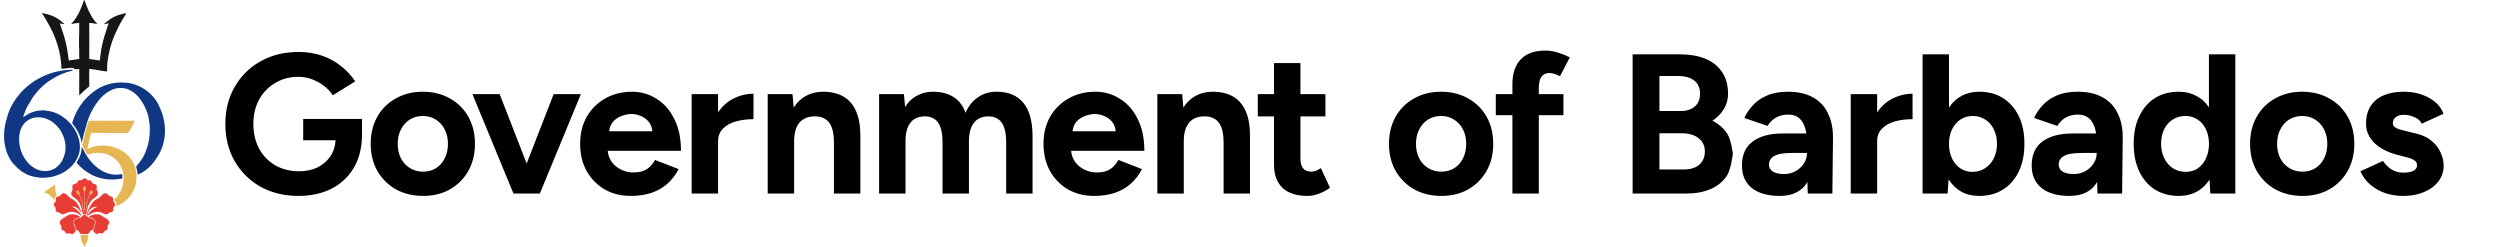
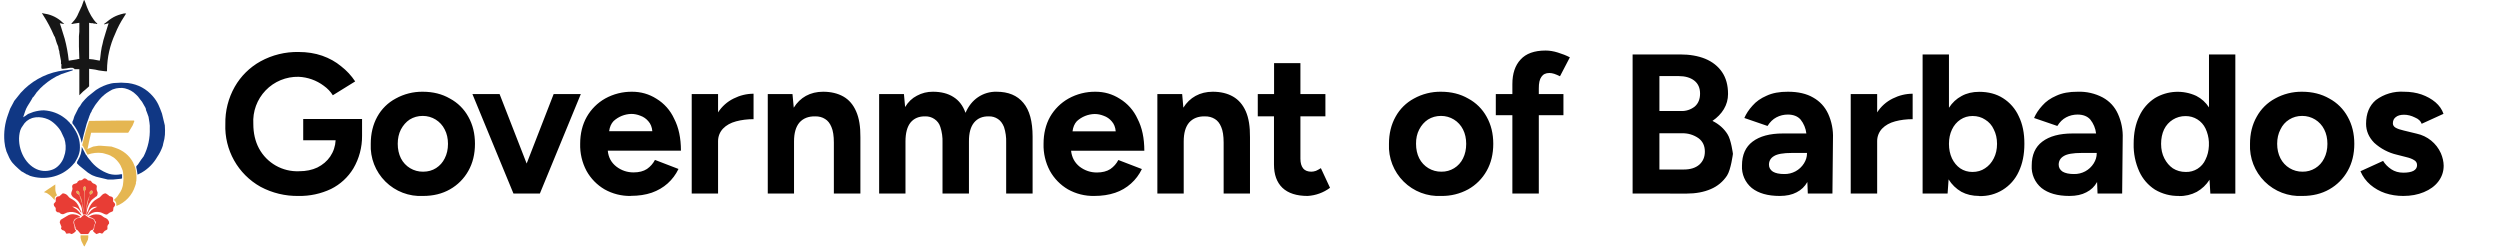
- <svg xmlns="http://www.w3.org/2000/svg" role="img" fill="currentColor" aria-label="Government of Barbados" viewBox="0 0 355 35">
-   <path fill="#e5b651" d="M11.82 26.62c.263-.411.52.156.265.436l-.053.054q-.003.19-.01.382c-.019-.113-.003-.237-.027-.369-.024.042-.023.099-.028.149-.011-.302-.193-.186-.147-.652m.904 1.032v-.017c.001-.081-.019-.17-.015-.257.01-.31.444-.484.445-.093 0 .177-.222.305-.377.372.012-.052.019-.035.002-.07zm-1.468.067c-.096-.132-.244-.129-.313-.235-.258-.397.107-.624.343-.157.01.128-.027.206.002.324z" />
-   <path fill="#e5b651" d="M11.967 27.272c.005-.05.004-.107.028-.149.024.132.008.256.028.369.016.457.014.933.01 1.392-.004.287.019.885-.04 1.149-.042-.096-.028-2.495-.026-2.761m.49 1.174c-.06.266-.115.48-.161.752s-.082.65-.152.905c.028-.462.11-1.275.267-1.709zm-1.169-.796c.147.3.38.875.407 1.201l-.03.015-.017.065a4.8 4.8 0 0 0-.392-1.212z" />
-   <path fill="#e5b651" d="m12.724 27.652.055-.064c.017.034.01.017-.002.069-.162.3-.21.47-.32.79l-.046-.053c.067-.23.177-.538.313-.742m-.944 1.645c.016.135.108.833.064.935-.038-.14-.087-.63-.107-.802.033-.037.034-.082.043-.133" />
-   <path fill="#e5b651" d="m11.648 28.93.017-.064.03-.015c.043.136.063.303.085.446-.009.051-.01.096-.043.133a17 17 0 0 0-.09-.5m-.22 4.618c.001-.044.004-.083.008-.126.107-.092.947-.04 1.122-.028a2 2 0 0 0-.027.303c-.018.094-.047.256-.075.34-.044.14-.372.915-.464.963l-.038-.014-.044-.095c-.123-.197-.24-.478-.332-.691a5 5 0 0 1-.118-.438z" />
-   <path fill="#e83d35" d="M9.034 27.435c.633.144.605.527.986.706.521.28.776.447 1.08.98.176.313.268.571.42.86l.027.064-.01.123h-.025l-.046-.051c-.282-.463-.713-.875-1.304-.763l.008.019.09.016.144.05c.04.04.38.234.467.301.298.232.449.48.663.772.02.054.04.099.043.155-.07-.024-.367-.253-.472-.317-.463-.282-1.036-.357-1.545-.155-.18.071-.36.184-.547.227-.28.063-.362-.093-.571-.224l-.017-.01c-.114-.047-.2-.054-.323-.07-.118-.067-.132-.093-.201-.205-.01-.398.085-.363-.23-.686a.6.6 0 0 1-.025-.268c.07-.132.147-.22.24-.335.093-.142.06-.32.05-.491.147-.25.233-.208.504-.29.139-.03.235-.26.435-.375.062-.008.098-.018.16-.033" />
-   <path fill="#e83d35" d="M8.498 31.482c.042-.052.065-.18.126-.239.243-.232.603-.367.872-.574.314-.243.788-.29 1.163-.21.154.032.647.206.737.343-.032.022-.06.04-.093.06-.103.021-.255.05-.35.083-.335.15-.583.394-.506.796.019.1.1.251.147.348l.004.021c.033.191 0 .378.119.526l.108.104-.02.016c-.216.182-.322.506-.611.497-.428-.21-.323-.134-.72-.068-.054-.027-.086-.049-.135-.082l-.005-.014c-.154-.283-.177-.311-.478-.407a.37.37 0 0 1-.165-.186c.005-.05.031-.28.026-.31-.042-.268-.175-.253-.243-.559.01-.038.018-.104.024-.145" />
-   <path fill="#e83d35" d="M11.42 30.9c.273-.11.24-.354.643-.392.21.079.24.16.397.317.335.207.587.082.905.412l.067.103a.7.7 0 0 1 .076.35c-.047.186-.127.24-.175.396-.055.177.04.351-.124.522-.25.055-.367.13-.477.358a.65.65 0 0 1-.259.283c-.154-.007-.32-.03-.473-.025-.166.004-.31.016-.479.015-.045-.032-.096-.064-.142-.095-.11-.124-.193-.311-.258-.371-.095-.089-.222-.086-.378-.215l-.018-.015c-.056-.231.013-.322-.08-.53-.117-.192-.144-.265-.153-.486l.027-.083c.092-.241.246-.34.466-.437.144-.03.297-.055.435-.106" />
-   <path fill="#e83d35" d="M12.584 30.826c.013-.047.004-.041.053-.075.391-.274.878-.36 1.338-.303.272.049.45.161.672.32.045.03.119.08.164.105.366.196.529.228.691.619v.008a.5.5 0 0 1-.032.277l-.038.046c-.043.096-.128.175-.156.265-.031.103.059.377-.02.458-.235.237-.356.141-.555.46-.058.078-.083.113-.176.15-.13-.008-.284-.065-.392-.06-.139.005-.249.117-.418.143-.098-.026-.158-.08-.232-.143-.101-.125-.188-.235-.306-.346.052-.048.133-.11.15-.17.075-.19.034-.334.09-.524.02-.067.09-.19.126-.257.073-.19.035-.322-.052-.493-.02-.041-.067-.102-.095-.142-.23-.228-.508-.272-.812-.338" />
-   <path fill="#e83d35" d="M15.015 27.432c.204.064.205.086.351.231.034.057.034.057.081.103.178.189.586.056.606.444.006.108-.02.3.031.388.294.32.37.445.076.81l-.012.01c-.086.145-.07.286-.066.456-.03.086-.073.176-.163.215-.102.046-.237.04-.34.091-.175.09-.21.21-.408.271l-.01-.002c-.386-.011-.624-.26-1.042-.344a1.73 1.73 0 0 0-1.249.263c-.112.075-.374.28-.481.318-.003-.053.003-.058.02-.107l.048-.065c.337-.544.682-.834 1.243-1.11l.03-.01a.7.7 0 0 0 .207-.051c-.646-.032-1.028.146-1.36.72-.047.098-.12.24-.153.338l-.023.066c-.054.056-.048.07-.108.08l-.033-.024c.006-.05.048-.162.066-.214.033-.091.066-.181.091-.275l.04-.005a3 3 0 0 1 .165-.385c.213-.444.448-.895.846-1.202.121-.094.326-.187.466-.273.43-.211.437-.581.987-.725.037-.003.058-.003.094-.012" />
-   <path fill="#e93d35" d="M12.03 25.306c.241.08.266.127.447.305.173 0 .259-.004.43.032.06.068.152.25.19.339.173.175.332.026.61.337l.05.142c-.064.433-.065.459.134.868.005.23-.002.324-.15.514l-.019.018c-.107.108-.391.301-.533.404-.346.25-.762 1.023-.799 1.433-.08.269-.088.53-.163.771-.19-.062-.246-.068-.443-.008a4 4 0 0 1-.106-.415l-.018-.115a4 4 0 0 0-.327-1.012c-.164-.313-.464-.71-.801-.846-.23-.169-.292-.235-.424-.487-.02-.349.14-.396.199-.696.032-.164-.11-.38.002-.576.195-.337.61-.098.742-.544.028-.1.137-.15.232-.181l.007-.002c.036.005.192.027.215.02.262-.082.217-.222.525-.3m-.293 4.124c.02.173.069.662.107.802.044-.102-.048-.8-.064-.935-.022-.143-.043-.31-.085-.446-.026-.326-.26-.901-.407-1.2-.029-.118.008-.195-.002-.323-.236-.467-.601-.241-.343.156.069.106.217.104.313.235.197.405.303.77.392 1.212q.048.248.09.5m.295-2.32q.028-.026.053-.054c.255-.28-.002-.847-.265-.436-.046.466.136.35.147.652-.002.266-.016 2.665.025 2.76.06-.263.037-.86.04-1.148a31 31 0 0 0-.01-1.392q.007-.192.01-.382m.745.547c.155-.066.378-.195.377-.372 0-.39-.434-.217-.445.093-.004.086.016.176.015.257v.017c-.136.204-.246.511-.313.742-.157.433-.239 1.247-.267 1.71.07-.255.106-.635.152-.906.046-.272.101-.486.161-.752.11-.32.158-.488.32-.79" />
-   <path fill="#e5b651" d="M12.625 17.146q2.273.007 4.546-.01c.562-.004 1.289.025 1.83 0l.075.03c.01.03.013.028.01.055-.062.18-.182.394-.267.57-.168.295-.304.59-.483.886-.051.07-.089.127-.151.188-1.106.04-2.39.006-3.514.004l-.822-.004c-.09 0-.385-.006-.465.005l-.46-.014a68 68 0 0 1-.265 1.182c-.029.126-.114.466-.122.572-.06.191-.083.368-.127.562.264-.116.578-.231.822-.34q.364-.081.735-.135c.13-.02.246-.022.376-.027l.534.003c.342.032.596.073.933.143.195.05.376.104.569.163 1.119.427 1.973 1.022 2.537 2.116.085.186.227.477.273.669.057.158.09.291.132.453.066.498.092.97.031 1.47-.008.064-.021.153-.023.216-.012.054-.034.142-.039.194l-.077.296c-.336 1.136-1.077 2.018-2.106 2.62-.109.064-.449.252-.562.248.006-.488-.03-.534-.38-.86.317-.313.456-.42.716-.814.071-.105.143-.235.208-.346.068-.135.116-.236.172-.376l.068-.184.047-.158a1 1 0 0 0 .055-.218c.052-.184.072-.362.091-.55.057-.332.013-1.31-.138-1.624l-.029-.075-.022-.065c-.062-.164-.132-.354-.234-.495-.148-.354-.537-.74-.828-.993l-.223-.166-.11-.072c-.089-.057-.186-.11-.278-.161-.104-.054-.205-.098-.312-.145a3.3 3.3 0 0 0-.568-.174c-.097-.029-.126-.03-.224-.037-.316-.083-1.24-.057-1.56.048a2 2 0 0 0-.566.182c-.251-.392-.453-.784-.668-1.196-.014-.04-.058-.124-.078-.165.088-.309.141-.633.217-.944.21-.851.378-1.719.724-2.527M6.258 27.313c.013-.066.467-.352.556-.413l1.049-.718a3.3 3.3 0 0 0-.02.647c.016.327.063.57.24.852-.013.127-.262.184-.285.35-.016.111-.009.235-.039.342-.03.015-.013.013-.048.007l-.011-.02-.056-.064c-.264-.296-.837-.908-1.245-.931z" />
-   <g fill="#103784">
-     <path d="M10.161 9.889c.07-.002.122-.014.176.024l.008.034c-.072.092-.133.1-.242.132-.534.112-.883.276-1.379.456-.247.11-.513.226-.75.356-.845.47-1.588.966-2.263 1.667-.177.184-.332.332-.488.54-.06.054-.116.133-.166.199-.095.122-.206.26-.29.387q-.067.091-.13.184l-.132.21-.178.296c-.239.362-.616 1.004-.745 1.42l-.057.143c-.036.08-.107.26-.126.344-.047.128-.076.24-.111.372.08-.053.187-.118.261-.176.117-.064.324-.205.456-.283.166-.118.547-.25.746-.317.493-.175.995-.21 1.513-.21 1.13.116 2.017.401 2.914 1.117.088.07.204.152.297.223.131.1.342.377.459.447l.085.098.07.096c.142.195.354.452.476.654.557.92.903 2.023.746 3.104-.068.461-.239.86-.448 1.265-.083.127-.174.258-.253.387-.091.12-.315.367-.378.476-.553.542-1.094.942-1.817 1.242a4 4 0 0 1-.379.14c-.239.087-.53.18-.782.215-.35.104-1.53.15-1.853.063a3 3 0 0 1-.384-.05 7 7 0 0 1-.721-.189l-.374-.145a1.3 1.3 0 0 0-.196-.09q-.27-.144-.532-.303l-.157-.107a5 5 0 0 1-.382-.3c-.736-.7-1.09-1.02-1.533-1.986a26 26 0 0 1-.213-.547c-.17-.55-.205-.802-.3-1.356a9 9 0 0 1 0-1.628c.015-.066.027-.158.035-.227.083-.705.284-1.368.49-2.046.08-.259.188-.51.292-.76.146-.296.293-.616.47-.89a2 2 0 0 0 .138-.206c.267-.436.58-.81.905-1.204 1.165-1.25 2.362-2.05 3.953-2.646.432-.17.971-.304 1.421-.406h.016c.172-.018.499-.087.68-.123.373-.014.717-.089 1.152-.096M7.375 24.116c.761-.26 1.438-1.066 1.676-1.82.065-.15.14-.393.17-.554.097-.332.11-.932.057-1.266-.017-.274-.103-.58-.181-.843l-.019-.077a4.6 4.6 0 0 0-.393-.862c-.355-.665-1.171-1.455-1.874-1.727-.443-.25-1.146-.355-1.653-.294-.15.01-.226.037-.36.054-.084.013-.16.037-.241.061-.606.22-.998.516-1.35 1.052-.119.21-.246.447-.315.677-.575 1.913.275 4.348 2.022 5.365a2.94 2.94 0 0 0 2.225.316c.043-.011.199-.062.236-.082" />
-     <path d="M17.2 11.712c.367.024.612.001.994.057a5.9 5.9 0 0 1 3.545 1.96c.693.784.915 1.448 1.287 2.373.096.312.212.715.272 1.04q.053.345.101.691c.063 1.013.038 1.574-.205 2.546l-.09.312a7.2 7.2 0 0 1-.78 1.628c-.604.933-1.21 1.639-2.192 2.2-.195.108-.361.205-.576.272-.035-.212-.061-.569-.128-.753-.008-.06-.041-.168-.059-.23-.08-.262.05-.24.194-.445.098-.103.184-.216.273-.328.06-.105.171-.25.245-.352.064-.059.264-.415.305-.496.511-.996.843-2.227.873-3.345.022-.112.014-.511.01-.633.028-.357-.133-1.275-.193-1.644-.062-.223-.105-.394-.187-.612-.033-.098-.082-.214-.12-.312-.037-.08-.073-.168-.107-.25l-.046-.11a6 6 0 0 0-.44-.802c-.024-.058-.179-.276-.223-.34-.07-.12-.256-.327-.352-.435-.099-.115-.192-.202-.301-.306-.422-.384-.984-.742-1.553-.844-.437-.123-1.206-.065-1.628.104l-.017.01-.18.068c-.128.06-.245.114-.368.185a5 5 0 0 0-1.454 1.225q-.21.266-.408.539c-.049.07-.103.147-.15.219-.116.171-.375.58-.459.768l-.104.195c-.045.088-.095.184-.136.274l-.065.149-.059.136c-.05.109-.087.215-.127.326-.09.193-.206.609-.273.83q-.228.735-.418 1.484c-.1.394-.194.834-.315 1.216-.186-1.115-.63-1.894-1.314-2.757-.034-.042.005-.163.022-.214.03-.123.11-.325.155-.45l.031-.044c.006-.066.083-.244.111-.316.175-.428.357-.761.587-1.163l.188-.283c.067-.087.151-.223.214-.316l.115-.15c.121-.166.264-.32.39-.485.138-.128.273-.275.413-.408q.318-.295.652-.572.245-.181.494-.36.544-.362 1.15-.606a9 9 0 0 1 .987-.299c.083-.008.254-.046.343-.062.368-.058.704-.069 1.077-.085m-5.593 9.148c.204.286.4.758.61 1.092l.08.142.083.127c.013.02.093.14.103.15.052.071.146.21.201.27l.058.079c.75.914 1.599 1.629 2.76 1.955.487.122.944.173 1.445.097.088-.008.137-.016.222-.034.06-.006.136-.023.184.005.018.093.036.497-.013.592-.047.028-.06.029-.113.04a8 8 0 0 1-1.178.112c-.17.003-.388-.013-.545-.006l-.033-.001-.152-.014a6.2 6.2 0 0 1-1.476-.303l-.216-.073c-.136-.053-.324-.15-.454-.188-.055-.038-.14-.078-.203-.11-.058-.054-.399-.235-.495-.293a6.4 6.4 0 0 1-1.227-.983c-.087-.09-.23-.26-.311-.333l-.022-.019c-.07-.123.105-.326.175-.45a3.8 3.8 0 0 0 .517-1.853" />
+ <svg xmlns="http://www.w3.org/2000/svg" role="img" aria-label="Government of Barbados" fill="currentColor" viewBox="0 0 355 35">
+   <g transform="matrix(0.05781 0 0 0.05781 0.571 0)">
+     <path fill="#e5b651" d="M195 460c4-7 9 3 4 8l-1 1v7-7l-1 3c0-5-3-3-2-12m15 18v-4c0-6 8-9 8-2q-1 5-7 6v-1zm-25 1-6-4c-4-6 2-10 6-2z" />
+     <path fill="#e5b651" d="m197 472 1-3v51zm9 20-3 13-3 16c1-8 2-22 5-30zm-21-14c3 5 7 15 7 21v1l-7-21z" />
+     <path fill="#e5b651" d="m210 478 1-1v1l-5 14-1-1zm-16 29c0 2 2 14 1 16l-2-14z" />
+     <path fill="#e5b651" d="m192 500 2 8-1 2zm-4 80v-2h19v5l-1 6-8 16h-1l-1-1-6-12-2-8z" />
+     <path fill="#e83d35" d="M146 475c11 2 11 9 17 12 9 5 14 8 19 17l7 15 1 1v2h-1l-1-1c-4-8-12-15-22-13h2l2 1 8 5q7 6 12 14v2l-8-5q-13-7-27-3l-9 4q-6 1-10-4l-6-1-3-4c0-6 1-6-4-11l-1-5 5-6v-8c3-5 4-4 9-5l8-7z" />
+     <path fill="#e83d35" d="m137 545 2-5 15-9q10-7 21-4c2 0 11 3 12 6l-1 1-6 1q-11 4-9 14l2 6q0 6 2 10l2 1v1q-5 6-11 8c-7-3-5-2-12-1l-2-1v-1c-3-5-3-5-9-7l-3-3 1-5-4-10z" />
+     <path fill="#e83d35" d="M188 535c4-2 4-7 11-7l7 5c5 4 10 2 15 7l1 2 2 6-3 7q0 5-2 9-7 1-9 6-1 3-4 5h-17l-2-2-5-6q-1-2-6-4 0-5-2-9t-2-9v-1q2-5 8-8z" />
+     <path fill="#e83d35" d="m208 533 1-1q10-7 23-5 7 1 11 5l3 2c7 3 9 4 12 11v5h-1l-3 5v8c-4 4-6 2-10 8l-3 3-6-2-8 3-4-3-5-5 3-3 1-9 2-5q3-5-1-8l-1-3q-6-5-14-6" />
+     <path fill="#e83d35" d="m250 475 6 4 1 1c3 4 10 1 11 8v7c5 5 7 7 2 14h-1l-1 8q0 2-3 3l-5 2-7 5h-1c-6 0-10-5-18-6q-11-2-21 4l-9 6 1-2 1-1q7-14 21-19l1-1h3q-16-2-23 12l-3 6v1l-2 1h-1l1-4 2-4 1-1 2-6q5-13 15-21l8-5c8-3 8-10 17-12z" />
+     <path fill="#e83d35" d="M198 438q5 1 8 5l7 1 4 5c3 3 5 1 10 6l1 3c-1 7-1 8 2 15q0 5-2 9h-1l-9 7c-6 4-13 18-14 25l-2 13h-8l-2-7v-2q-1-10-6-18-5-9-14-14-5-3-7-9c0-6 2-7 3-12 1-3-2-6 0-10 4-6 11-2 13-9l4-3h4c5-1 4-4 9-5m-5 71 2 14c1-2-1-14-1-16l-2-8c0-6-4-16-7-21v-5c-4-8-10-4-6 2l6 4 7 21zm5-40 1-1c5-5 0-15-4-8-1 9 2 7 2 12l1 48zm13 9q6-1 7-6c0-7-8-4-8 2zl-5 13c-3 8-4 22-5 30l3-16 3-13z" />
+     <path fill="#e5b651" d="m209 297 78-1h32l1 1v1l-4 10-9 15-2 3h-91l-5 21-2 10-2 9 14-6 13-2h6l26 2 9 3q30 10 44 36l5 12 2 8q2 13 1 25l-1 4v3l-2 6a77 77 0 0 1-46 49c0-8 0-9-6-15 5-5 8-7 12-14l4-6 3-6 1-3 1-3 1-4 1-9c1-6 0-23-2-29l-1-1v-1l-4-9q-5-9-14-17l-4-3-2-1-5-3-5-2-10-3-4-1a75 75 0 0 0-37 4l-11-21-2-2 4-17q5-21 13-43M98 472l10-7 18-12v11q0 8 4 15c0 2-5 3-5 6l-1 6h-1l-1-2c-4-5-14-15-21-16z" />
+     <g fill="#103784">
+       <path d="M166 171h3v1q-1 2-4 2l-24 8-13 6q-22 12-39 29l-9 10-2 3-5 7-3 3-2 4-3 5c-4 6-11 17-13 24l-1 3-2 6-2 6 5-3 7-5 13-5q14-4 26-4 29 2 51 19l5 4 8 8 1 2 2 1 8 12q16 24 13 53-2 12-8 22l-4 7-7 8a96 96 0 0 1-51 28 104 104 0 0 1-52-3l-6-3-3-1-10-6-2-1-7-6c-13-12-19-17-26-34l-4-9c-3-10-4-14-5-24a153 153 0 0 1 9-67l5-14 8-15 2-4 16-20a170 170 0 0 1 93-53l12-2zm-48 246c13-4 25-18 29-31l3-10a69 69 0 0 0-2-36l-1-2-7-15c-6-11-20-25-32-30q-14-6-29-5l-6 1-4 1q-15 5-23 19-4 5-6 11c-10 33 5 76 35 93a51 51 0 0 0 43 4" />
+       <path d="m288 203 17 1q37 5 61 33c12 14 16 26 22 42l7 29c1 18 1 28-4 45l-1 5q-5 15-14 28-14 24-38 38l-10 5-2-13-1-4c-1-5 1-4 4-8l4-6 4-6 6-8a140 140 0 0 0 15-69c1-6-2-22-3-28l-4-11-2-5-1-5-1-2-8-14-4-5-6-8-5-5q-11-11-27-15c-7-2-21-1-28 2l-3 1-7 4q-14 8-25 21l-7 9-3 4-8 13-1 3-3 5-1 3-1 2-2 6-5 14-7 26-5 21q-6-27-23-48v-4l3-7v-1l2-6 10-20 4-5 3-5 2-3 7-8 7-7 20-16a111 111 0 0 1 37-16l6-1zm-97 158 10 19 2 2 1 2 2 3 4 5 1 1q18 24 47 34a61 61 0 0 0 29 1h3v10l-2 1-20 2h-13l-25-6-4-1-8-3-4-2-8-5-21-17-6-6q0-4 3-8 9-15 9-32" />
+     </g>
+     <path fill="#161616" d="m196 1 1-1 1 2 2 5 4 11c5 13 14 30 24 39l1 1v1h-2l-2-1h-4l-3-1h-4l-5-1v89l10 1 16 3 1-4 2-17 2-12 2-8 2-9 6-20 5-16 2-6-11 3v-2h1c17-14 26-20 48-25h5l-5 8a233 233 0 0 0-22 42 216 216 0 0 0-20 89v3c-2 1-18-2-20-2l-9-2-7-1-8-1v43l-9 8-6 5-9 9v-64h-12v-1l-2-1c-2-3-13-1-17 0l-8 1h-4c-2-1-1-7-1-10v-1l-1-1v-7l-4-21v-2l-2-7-1-6-3-7-2-6-3-10-2-3a327 327 0 0 0-27-51l-3-5 4 1q23 3 41 17l10 9h-1l-10-2 3 9 9 29q7 26 10 54l19-3 4-1h3l-1-31V89l1-11V56l-13 2-5 1h-2l4-5q9-9 14-22l8-17z" />
  </g>
-   <path fill="#161616" d="M11.928.042 11.96 0c.04.021.05.07.071.119.035.106.067.184.112.287.04.175.18.491.247.66.283.71.79 1.685 1.344 2.229l.059.076-.01.02-.08.002c-.042-.01-.066-.012-.109-.017-.075-.024-.165-.036-.244-.049-.028-.007-.144-.018-.178-.022-.069-.02-.146-.025-.218-.033l-.278-.022c0 .309-.02 1.021.005 1.298-.014 1.267.016 2.551-.006 3.813.094.04.458.08.577.096.282.055.63.1.92.143.008-.07.013-.145.018-.216.046-.194.096-.757.135-1.003.021-.232.083-.444.113-.672q.051-.225.096-.45c.048-.149.09-.36.124-.515.1-.386.227-.78.345-1.16.114-.284.189-.632.31-.932.047-.11.09-.243.128-.358-.163.025-.473.113-.656.154l.009-.067.038-.027c.98-.828 1.51-1.132 2.766-1.436.094-.015.248-.05.33-.016-.087.146-.214.344-.29.49-.08.075-.784 1.305-.82 1.442q-.245.474-.458.962a12 12 0 0 0-.44 1.111c-.343.904-.789 3.029-.706 4.019-.002.073.004.142-.03.205-.078.043-1.002-.123-1.147-.147-.16-.037-.331-.059-.494-.092-.136-.031-.262-.04-.4-.051-.143-.037-.318-.045-.467-.055-.003.759-.032 1.74.004 2.481-.149.132-.413.316-.53.445-.063.043-.314.253-.349.312-.167.139-.358.346-.51.507l-.026-.004c-.004-.045-.01-.105-.01-.148-.018-.404-.005-.873-.005-1.283q-.007-1.146.006-2.293c-.206-.016-.539.077-.671.004l-.01-.015c-.028-.03-.062-.053-.095-.078-.14-.153-.777-.045-.987-.02-.082.002-.4.036-.476.055-.07.007-.15.013-.217.024l-.036.004c-.084-.049-.023-.406-.07-.565l.009-.08-.014-.044c-.01-.127-.019-.305-.046-.425a8 8 0 0 0-.19-1.177l-.03-.15a4 4 0 0 0-.098-.394c-.015-.09-.066-.25-.094-.344-.009-.082-.095-.319-.125-.403-.028-.11-.086-.268-.123-.38-.057-.16-.132-.384-.203-.534q-.038-.1-.079-.2c-.356-.87-.818-1.703-1.3-2.509a4 4 0 0 0-.172-.27 2 2 0 0 0-.092-.146c-.048-.094-.11-.194-.166-.285l.188.012c.935.198 1.614.439 2.395 1.021.209.156.396.347.574.484l-.012.035c-.025.004-.044.008-.07.01-.18-.048-.375-.08-.559-.113.067.163.123.374.191.52.166.546.361 1.079.516 1.63.296 1.056.441 2.036.567 3.118.356-.035.735-.12 1.073-.15l.24-.03c.058-.01.124-.018.184-.026a31 31 0 0 0-.013-.732c.011-.205.005-.86-.021-1.037.007-.074.002-.164 0-.24-.007-.402.01-.804 0-1.206.026-.13.023-.525.024-.675l.005-1.239a5 5 0 0 0-.75.087c-.069.012-.213.035-.274.054l-.084.01-.015-.018c.018-.066.162-.2.219-.261.358-.427.567-.768.83-1.26q.246-.496.444-1.015c.106-.248.21-.552.304-.808" />
-   <path d="M42.399 27.82q-3.04 0-5.399-1.299a9.76 9.76 0 0 1-3.665-3.614Q32 20.592 32 17.6t1.335-5.28A9.5 9.5 0 0 1 37 8.705q2.36-1.327 5.4-1.327 1.819 0 3.352.536a8.7 8.7 0 0 1 2.7 1.497 8.9 8.9 0 0 1 1.988 2.145l-3.182 1.977a5.1 5.1 0 0 0-1.278-1.355 6.2 6.2 0 0 0-1.705-.932 5.5 5.5 0 0 0-1.875-.339q-1.875 0-3.324.875a6.03 6.03 0 0 0-2.273 2.344q-.825 1.496-.824 3.473 0 1.948.795 3.473a6.1 6.1 0 0 0 2.302 2.4q1.477.846 3.409.847 1.45 0 2.585-.537a4.7 4.7 0 0 0 1.819-1.553q.682-.987.767-2.315h-4.603v-3.021h8.353v2.4q-.056 2.71-1.221 4.63a7.76 7.76 0 0 1-3.182 2.909q-2.018.988-4.603.988m17.685 0q-2.16 0-3.864-.932a7.05 7.05 0 0 1-2.643-2.626q-.937-1.665-.937-3.84t.937-3.84a6.65 6.65 0 0 1 2.614-2.597q1.677-.96 3.836-.96 2.187 0 3.864.96a6.65 6.65 0 0 1 2.614 2.597q.938 1.667.938 3.84 0 2.175-.938 3.84a6.85 6.85 0 0 1-2.614 2.626q-1.648.932-3.807.932m0-3.445q1.05 0 1.846-.508.796-.509 1.222-1.383.455-.904.455-2.062t-.455-2.033a3.43 3.43 0 0 0-1.278-1.411q-.795-.51-1.847-.509-1.023 0-1.847.509a3.5 3.5 0 0 0-1.25 1.411q-.455.876-.455 2.033 0 1.159.455 2.062.455.875 1.279 1.383t1.875.508m12.825 3.106-5.824-14.118h3.864l3.835 9.855 3.836-9.855h3.864L76.66 27.481zm16.658.339q-2.102 0-3.722-.932a6.97 6.97 0 0 1-2.557-2.626q-.909-1.665-.909-3.84t.938-3.84a6.9 6.9 0 0 1 2.614-2.597q1.676-.96 3.835-.96 1.875 0 3.438.988 1.59.96 2.529 2.852.966 1.863.966 4.546H86.3q.142 1.411 1.222 2.258a3.94 3.94 0 0 0 2.443.82q1.165 0 1.904-.48a3.4 3.4 0 0 0 1.136-1.3l3.353 1.3a7 7 0 0 1-1.563 2.06q-.938.847-2.244 1.3-1.308.45-2.984.451M86.5 18.643h6.137q-.085-.875-.568-1.411a2.95 2.95 0 0 0-1.137-.79 3.5 3.5 0 0 0-1.278-.255q-.597 0-1.307.254-.682.225-1.222.763-.512.535-.625 1.44m11.716 8.837V13.363h3.75v2.598q.88-1.327 2.216-1.976a6.25 6.25 0 0 1 2.813-.678v3.614q-1.306 0-2.472.31-1.137.312-1.847 1.017-.71.706-.71 1.807v7.426zm10.799 0V13.363h3.523l.17 1.92q.683-1.101 1.734-1.665 1.08-.594 2.443-.593 1.676 0 2.87.677 1.193.678 1.818 2.118.625 1.412.597 3.67v7.991h-3.75v-7.228q0-1.44-.341-2.23-.313-.791-.91-1.13-.596-.367-1.392-.367-1.449-.028-2.244.875-.767.904-.767 2.683v7.397zm15.817 0V13.363h3.523l.17 1.836q.653-1.073 1.676-1.61a4.6 4.6 0 0 1 2.273-.564q1.733 0 2.899.734 1.193.734 1.733 2.259.625-1.44 1.761-2.203 1.137-.79 2.642-.79 2.5 0 3.807 1.58 1.308 1.554 1.308 4.8v8.076h-3.75v-7.228q0-1.44-.313-2.23-.312-.791-.852-1.13-.54-.367-1.28-.367-1.363-.028-2.102.875-.738.904-.739 2.683v7.397h-3.75v-7.228q0-1.44-.313-2.23-.284-.791-.852-1.13-.54-.367-1.278-.367-1.364-.028-2.103.875-.71.904-.71 2.683v7.397zm30.534.339q-2.102 0-3.722-.932a6.97 6.97 0 0 1-2.557-2.626q-.91-1.665-.909-3.84 0-2.174.937-3.84a6.9 6.9 0 0 1 2.614-2.597q1.677-.96 3.835-.96 1.876 0 3.438.988 1.592.96 2.53 2.852.965 1.863.966 4.546h-10.4q.143 1.411 1.223 2.258 1.08.82 2.443.82 1.164 0 1.904-.48a3.4 3.4 0 0 0 1.136-1.3l3.352 1.3a7 7 0 0 1-1.562 2.06q-.937.847-2.245 1.3-1.307.45-2.983.451m-3.069-9.177h6.137q-.085-.875-.567-1.411a3 3 0 0 0-1.137-.79 3.5 3.5 0 0 0-1.279-.255q-.596 0-1.306.254-.683.225-1.223.763-.51.535-.625 1.44m12.048 8.837V13.363h3.523l.171 1.92q.682-1.101 1.733-1.665 1.08-.594 2.443-.593 1.676 0 2.87.677 1.192.678 1.819 2.118.624 1.412.596 3.67v7.991h-3.75v-7.228q0-1.44-.342-2.23-.311-.791-.909-1.13-.596-.367-1.392-.367-1.449-.028-2.244.875-.767.904-.767 2.683v7.397zm21.337.339q-2.358 0-3.579-1.158-1.194-1.157-1.194-3.303v-6.833h-2.302v-3.163h2.302V8.96h3.751v4.404h3.551v3.163h-3.55v6.014q0 .904.397 1.384.397.45 1.164.451.285 0 .625-.113.341-.141.711-.395l1.306 2.795a6 6 0 0 1-1.533.82q-.825.338-1.649.338m46.151-.34V7.716h6.734q2.045 0 3.58.622 1.535.62 2.385 1.891.853 1.243.853 3.106a4.07 4.07 0 0 1-.597 2.146q-.567.96-1.618 1.666 1.392.705 2.13 1.892c.512.772.768 2.795.768 2.795s-.276 2.23-.825 3.078q-.824 1.27-2.3 1.92-1.48.65-3.467.65zm3.806-3.416h3.468q1.391 0 2.187-.678.796-.706.796-1.863 0-1.215-.881-1.892-.881-.706-2.416-.706h-3.154zm0-8.301h3.013q1.278 0 2.017-.65t.74-1.835-.825-1.836-2.245-.649h-2.7zm17.087 12.056q-2.557 0-3.977-1.13-1.392-1.128-1.392-3.19 0-2.259 1.506-3.388 1.534-1.158 4.29-1.158h3.353q-.2-1.3-.824-1.976-.625-.705-1.79-.706-.91 0-1.648.395-.74.395-1.251 1.214l-3.295-1.13q.397-.903 1.165-1.75.766-.875 1.988-1.412 1.25-.564 3.041-.564 2.158 0 3.58.819a4.96 4.96 0 0 1 2.13 2.315q.71 1.468.682 3.501l-.086 7.821h-3.494l-.057-1.637q-.54.96-1.534 1.468-.966.508-2.387.508m.626-3.106q.909 0 1.647-.423.738-.424 1.165-1.102.426-.677.427-1.411v-.057h-2.132q-1.846 0-2.556.452-.71.423-.71 1.214 0 .621.567.988.57.34 1.592.34m9.452 2.766V13.363h3.75v2.598q.882-1.327 2.217-1.976a6.25 6.25 0 0 1 2.813-.678v3.614q-1.308 0-2.472.31-1.136.312-1.846 1.017-.711.706-.711 1.807v7.426zm18.241.339q-1.449 0-2.529-.593-1.079-.622-1.819-1.75l-.141 2.004h-3.551V7.716h3.75v7.568q.71-1.102 1.79-1.666 1.08-.594 2.5-.593 1.96 0 3.38.903 1.45.904 2.245 2.57.796 1.637.796 3.924 0 2.26-.796 3.925-.795 1.665-2.245 2.57-1.42.903-3.38.903m-.966-3.416q1.023 0 1.79-.509a3.5 3.5 0 0 0 1.25-1.411q.455-.904.454-2.062.001-1.157-.454-2.06-.427-.904-1.221-1.384-.767-.51-1.791-.509-.966 0-1.733.509-.767.508-1.193 1.411-.426.876-.426 2.033 0 1.159.426 2.062t1.164 1.411a3.07 3.07 0 0 0 1.734.509m13.79 3.416q-2.557 0-3.978-1.13-1.393-1.128-1.393-3.19 0-2.259 1.506-3.388 1.535-1.158 4.29-1.158h3.353q-.198-1.3-.824-1.976-.625-.705-1.79-.706-.909 0-1.648.395t-1.25 1.214l-3.296-1.13a6.6 6.6 0 0 1 1.165-1.75q.768-.875 1.989-1.412 1.25-.564 3.04-.564 2.16 0 3.58.819a4.97 4.97 0 0 1 2.131 2.315q.71 1.468.682 3.501l-.085 7.821h-3.495l-.057-1.637q-.539.96-1.534 1.468-.967.508-2.386.508m.624-3.106q.91 0 1.649-.423.738-.424 1.164-1.102.427-.677.426-1.411v-.057h-2.13q-1.848 0-2.558.452-.71.423-.71 1.214 0 .621.568.988.569.34 1.591.34m14.912 3.105q-1.96 0-3.409-.904-1.421-.903-2.216-2.569t-.796-3.925q0-2.287.796-3.924.795-1.666 2.216-2.57 1.449-.903 3.409-.903 1.392 0 2.472.593 1.11.564 1.79 1.637V7.716h3.75v19.765h-3.551l-.113-1.976a5.1 5.1 0 0 1-1.82 1.722q-1.106.593-2.528.593m.966-3.416q.937 0 1.649-.452.738-.48 1.164-1.327.427-.848.483-1.92v-.565q-.056-1.073-.483-1.892-.426-.846-1.164-1.299a3 3 0 0 0-1.677-.48q-1.023 0-1.82.509-.765.48-1.22 1.383-.427.905-.426 2.061-.001 1.159.454 2.062.454.903 1.221 1.411.796.51 1.82.509m16.583 3.416q-2.16 0-3.865-.932a7.06 7.06 0 0 1-2.642-2.626q-.937-1.665-.937-3.84t.937-3.84a6.65 6.65 0 0 1 2.614-2.597q1.677-.96 3.835-.96 2.19 0 3.865.96a6.65 6.65 0 0 1 2.614 2.597q.937 1.667.937 3.84 0 2.175-.937 3.84a6.85 6.85 0 0 1-2.614 2.626q-1.65.932-3.807.932m0-3.445q1.051 0 1.846-.508.796-.509 1.222-1.383.455-.904.455-2.062t-.455-2.033a3.43 3.43 0 0 0-1.278-1.411q-.796-.51-1.848-.509-1.022 0-1.846.509-.795.508-1.25 1.411-.455.876-.455 2.033 0 1.159.455 2.062a3.47 3.47 0 0 0 1.278 1.383q.824.508 1.876.508m14.305 3.445a8.1 8.1 0 0 1-2.556-.395 6.8 6.8 0 0 1-2.102-1.186 5.5 5.5 0 0 1-1.421-1.92l3.21-1.468q.426.677 1.165 1.185.738.48 1.705.48.938 0 1.449-.254.51-.282.511-.79 0-.509-.426-.734-.397-.255-1.109-.424l-1.306-.339q-2.046-.536-3.238-1.694-1.165-1.185-1.165-2.71 0-2.175 1.39-3.36 1.422-1.186 4.007-1.186 1.336 0 2.472.395 1.165.394 1.99 1.101.822.706 1.136 1.638l-3.097 1.412q-.199-.565-.966-.904a3.5 3.5 0 0 0-1.535-.367q-.766 0-1.193.339-.397.31-.397.875 0 .367.397.621.398.226 1.136.396l1.848.451q1.392.339 2.215 1.102.852.734 1.223 1.665.397.904.397 1.78 0 1.27-.768 2.258-.738.96-2.045 1.497-1.278.536-2.926.536m-136.581 0q-2.16 0-3.865-.932a7.06 7.06 0 0 1-2.642-2.626q-.938-1.665-.938-3.84t.938-3.84a6.65 6.65 0 0 1 2.613-2.597q1.678-.96 3.837-.96 2.187 0 3.863.96a6.65 6.65 0 0 1 2.614 2.597q.938 1.667.939 3.84 0 2.175-.939 3.84a6.85 6.85 0 0 1-2.614 2.626q-1.647.933-3.807.932m0-3.445q1.05 0 1.846-.508a3.34 3.34 0 0 0 1.222-1.383q.453-.904.454-2.062 0-1.157-.454-2.033a3.44 3.44 0 0 0-1.279-1.411q-.795-.51-1.846-.509a3.45 3.45 0 0 0-1.848.509q-.795.508-1.25 1.411-.455.876-.455 2.033 0 1.159.456 2.062a3.5 3.5 0 0 0 1.278 1.383q.825.508 1.875.508m10.084 3.106V16.356h-2.36v-2.993h2.36v-1.411q0-2.259 1.164-3.501 1.165-1.271 3.551-1.271.825 0 1.733.282a10 10 0 0 1 1.705.678l-1.392 2.682a5.5 5.5 0 0 0-.824-.339 2.3 2.3 0 0 0-.682-.112q-.767 0-1.136.536-.37.508-.37 1.666v.79h3.495v2.993h-3.494v11.125z" />
+   <g transform="matrix(1.28567 0 0 1.28567 -7.844 0.144)">
+     <path d="M39.08 21.53a8.6 8.6 0 0 1-4.2-1.01 7.6 7.6 0 0 1-3.89-6.94 8 8 0 0 1 1.04-4.11 7.4 7.4 0 0 1 2.85-2.81 8.4 8.4 0 0 1 4.2-1.03q1.41 0 2.6.41 1.2.42 2.1 1.17a7 7 0 0 1 1.55 1.67l-2.47 1.53q-.37-.6-1-1.05a5 5 0 0 0-2.78-.99 4.9 4.9 0 0 0-5 5.2q0 1.53.62 2.7a4.8 4.8 0 0 0 4.45 2.53q1.13 0 2-.41.9-.45 1.42-1.21a3.5 3.5 0 0 0 .6-1.8h-3.58v-2.35h6.5v1.86a7 7 0 0 1-.96 3.6 6 6 0 0 1-2.47 2.27 8 8 0 0 1-3.58.77m13.76 0a5.5 5.5 0 0 1-5.79-5.75q0-1.7.72-3a5 5 0 0 1 2.04-2.01 6 6 0 0 1 2.98-.75q1.71 0 3 .75a5 5 0 0 1 2.04 2.02q.73 1.3.73 2.98 0 1.7-.73 2.99a5.3 5.3 0 0 1-2.03 2.04q-1.28.73-2.96.73m0-2.68q.81 0 1.43-.4t.95-1.07q.36-.7.36-1.6t-.36-1.59a2.7 2.7 0 0 0-2.43-1.5q-.79 0-1.44.4-.6.4-.97 1.1-.35.69-.35 1.58t.35 1.6a2.7 2.7 0 0 0 2.46 1.48m9.97 2.41-4.53-10.98h3l2.99 7.67 2.98-7.67h3l-4.52 10.98zm12.96.27a5.7 5.7 0 0 1-2.9-.73 5.4 5.4 0 0 1-1.99-2.04 6 6 0 0 1-.7-2.99q0-1.69.73-2.98a5.4 5.4 0 0 1 2.03-2.02 6 6 0 0 1 2.98-.75q1.46 0 2.68.77A5 5 0 0 1 80.56 13q.75 1.44.75 3.53h-8.08q.1 1.1.95 1.76.84.64 1.9.64.9 0 1.48-.38.57-.4.88-1l2.6 1q-.45.93-1.2 1.6-.74.66-1.75 1.02-1.02.35-2.32.35m-2.39-7.14h4.77q-.06-.68-.44-1.1a2 2 0 0 0-.88-.61q-.5-.2-1-.2a3 3 0 0 0-1.96.79q-.4.42-.49 1.12m9.12 6.88V10.28h2.91v2.02a4.3 4.3 0 0 1 1.72-1.53q1.06-.53 2.2-.53v2.81q-1.03 0-1.93.24t-1.44.8a2 2 0 0 0-.55 1.4v5.77zm8.4 0V10.28h2.73l.14 1.5q.53-.85 1.34-1.3.84-.46 1.9-.46 1.3 0 2.24.53.93.53 1.41 1.64.49 1.1.47 2.86v6.21H98.2v-5.62q0-1.12-.27-1.73-.25-.61-.7-.88-.46-.3-1.09-.29-1.12-.02-1.74.68-.6.7-.6 2.09v5.75zm12.3 0V10.28h2.74l.13 1.43q.5-.84 1.3-1.25a3.6 3.6 0 0 1 1.77-.44q1.35 0 2.25.57.93.57 1.35 1.76.49-1.12 1.37-1.72a3.5 3.5 0 0 1 2.06-.61q1.95 0 2.96 1.23 1.02 1.2 1.02 3.73v6.28h-2.92v-5.62a5 5 0 0 0-.24-1.73q-.25-.61-.67-.88a1.7 1.7 0 0 0-1-.29q-1.05-.02-1.63.68t-.57 2.09v5.75h-2.92v-5.62a5 5 0 0 0-.24-1.73 1.6 1.6 0 0 0-.66-.88 1.7 1.7 0 0 0-1-.29q-1.05-.02-1.63.68-.56.7-.56 2.09v5.75zm23.75.27a5.7 5.7 0 0 1-2.9-.73 5.4 5.4 0 0 1-1.99-2.04 6 6 0 0 1-.7-2.99q0-1.69.72-2.98a5.4 5.4 0 0 1 2.04-2.02 6 6 0 0 1 2.98-.75q1.46 0 2.67.77a5 5 0 0 1 1.97 2.22q.75 1.44.75 3.53h-8.09q.12 1.1.95 1.76.85.64 1.9.64.9 0 1.49-.38.57-.4.88-1l2.6 1q-.45.93-1.2 1.6a5 5 0 0 1-1.75 1.02q-1.03.35-2.32.35m-2.4-7.14h4.78q-.06-.68-.44-1.1a2 2 0 0 0-.88-.61q-.5-.2-1-.2a3 3 0 0 0-1.97.79q-.39.42-.48 1.12m9.37 6.87V10.28h2.74l.13 1.5q.53-.85 1.35-1.3.84-.46 1.9-.46 1.3 0 2.23.53t1.42 1.64q.48 1.1.46 2.86v6.21h-2.91v-5.62q0-1.12-.27-1.73-.25-.61-.7-.88-.48-.3-1.1-.29-1.11-.02-1.74.68-.6.7-.6 2.09v5.75zm16.6.27q-1.84 0-2.79-.9-.93-.9-.93-2.57v-5.32h-1.79v-2.46h1.8V6.86h2.91v3.42h2.76v2.46h-2.76v4.68q0 .7.31 1.08.3.35.9.35.22 0 .5-.09.25-.11.55-.3l1.01 2.17a4.6 4.6 0 0 1-2.47.9m35.89-.27V5.9h5.24q1.6 0 2.78.48 1.2.5 1.86 1.47t.66 2.42q0 .9-.46 1.67-.45.75-1.26 1.3 1.08.54 1.66 1.47c.4.6.6 2.17.6 2.17s-.22 1.74-.65 2.4a4 4 0 0 1-1.79 1.49q-1.14.5-2.7.5zm2.96-2.65h2.7q1.08 0 1.7-.53.62-.55.62-1.45 0-.95-.69-1.47a3 3 0 0 0-1.87-.55h-2.46zm0-6.46h2.35a2.3 2.3 0 0 0 1.56-.5q.58-.51.58-1.43 0-.93-.64-1.43t-1.75-.5h-2.1zm13.29 9.38q-1.98 0-3.09-.88a3 3 0 0 1-1.08-2.48q0-1.76 1.17-2.64 1.19-.9 3.34-.9h2.6a3 3 0 0 0-.64-1.54q-.48-.54-1.39-.55-.7 0-1.28.31-.57.3-.98.95l-2.56-.88q.3-.7.9-1.36.6-.69 1.56-1.1.96-.45 2.36-.44 1.68 0 2.78.64 1.12.63 1.66 1.8a6 6 0 0 1 .53 2.72l-.06 6.08h-2.72l-.05-1.27q-.42.75-1.19 1.14-.75.4-1.86.4m.49-2.42a2.5 2.5 0 0 0 2.19-1.18q.33-.53.33-1.1v-.05h-1.66q-1.44 0-1.99.35-.55.33-.55.95 0 .48.44.77.44.26 1.24.26m7.35 2.15V10.28h2.92v2.02a4.3 4.3 0 0 1 1.72-1.53q1.06-.53 2.2-.53v2.81q-1.03 0-1.93.24t-1.44.8a2 2 0 0 0-.55 1.4v5.77zm14.19.27q-1.12 0-1.97-.46a4 4 0 0 1-1.41-1.37l-.11 1.56h-2.76V5.9h2.91v5.89q.55-.85 1.4-1.3.83-.46 1.94-.46 1.53 0 2.63.7a4.6 4.6 0 0 1 1.74 2q.63 1.28.62 3.05 0 1.76-.62 3.06a4.6 4.6 0 0 1-4.37 2.7m-.75-2.66q.8 0 1.39-.4.62-.4.97-1.1.36-.7.36-1.6t-.36-1.6a2.4 2.4 0 0 0-.95-1.08q-.6-.4-1.39-.4-.75 0-1.35.4t-.93 1.1-.33 1.58.33 1.6q.34.7.91 1.1.6.4 1.35.4m10.72 2.65q-1.98 0-3.09-.88a3 3 0 0 1-1.08-2.48q0-1.76 1.17-2.64 1.19-.9 3.34-.9h2.6a3 3 0 0 0-.64-1.54q-.48-.54-1.39-.55-.7 0-1.28.31-.57.3-.97.95l-2.57-.88q.3-.7.9-1.36.6-.69 1.56-1.1.96-.45 2.36-.44a5.5 5.5 0 0 1 2.78.64q1.13.63 1.66 1.8a6 6 0 0 1 .53 2.72l-.06 6.08h-2.72l-.05-1.27q-.41.75-1.19 1.14-.75.4-1.86.4m.49-2.42a2.5 2.5 0 0 0 2.19-1.18q.33-.53.33-1.1v-.05h-1.66q-1.44 0-1.99.35-.55.33-.55.95 0 .48.44.77.45.26 1.24.26m11.6 2.42a5 5 0 0 1-2.65-.7 4.7 4.7 0 0 1-1.73-2 7 7 0 0 1-.62-3.06q0-1.77.62-3.05a4.7 4.7 0 0 1 1.73-2 4.9 4.9 0 0 1 4.57-.24q.87.45 1.4 1.27V5.9h2.91v15.37h-2.76l-.09-1.53a4 4 0 0 1-1.41 1.34 4 4 0 0 1-1.97.46m.75-2.66a2.3 2.3 0 0 0 2.19-1.38q.33-.66.37-1.5v-.44a4 4 0 0 0-.37-1.47 2.4 2.4 0 0 0-2.21-1.38 2.6 2.6 0 0 0-2.37 1.47q-.33.7-.33 1.6t.36 1.6.94 1.1q.63.4 1.42.4m12.89 2.65a5.5 5.5 0 0 1-5.79-5.75q0-1.7.74-3a5 5 0 0 1 2.03-2.01 6 6 0 0 1 2.98-.75q1.7 0 3.01.75a5 5 0 0 1 2.03 2.02q.73 1.3.73 2.98 0 1.7-.73 2.99a5.3 5.3 0 0 1-2.03 2.04q-1.28.73-2.96.73m0-2.68a2.6 2.6 0 0 0 2.39-1.47q.36-.7.36-1.6t-.35-1.59a2.7 2.7 0 0 0-2.44-1.5q-.79 0-1.43.4t-.97 1.1q-.36.69-.36 1.58t.36 1.6a2.7 2.7 0 0 0 2.45 1.48m11.12 2.68q-1.06 0-2-.31a5 5 0 0 1-1.63-.92 4 4 0 0 1-1.1-1.5l2.5-1.14q.32.53.9.92.57.38 1.33.38.73 0 1.12-.2.4-.22.4-.62a.6.6 0 0 0-.33-.57q-.31-.2-.86-.33l-1.02-.26a5.6 5.6 0 0 1-2.52-1.32q-.9-.92-.9-2.1 0-1.7 1.08-2.62a4.7 4.7 0 0 1 3.11-.92q1.05 0 1.93.3.9.32 1.54.86.65.56.89 1.28l-2.41 1.1q-.15-.45-.75-.7-.6-.3-1.2-.3t-.92.27q-.31.24-.31.68 0 .3.3.48.31.18.89.31l1.44.35a3.8 3.8 0 0 1 2.67 2.16q.3.7.31 1.38 0 .98-.6 1.76-.57.74-1.59 1.16-1 .42-2.27.42m-106.24 0a5.5 5.5 0 0 1-5.79-5.75q0-1.7.73-3a5 5 0 0 1 2.03-2.01 6 6 0 0 1 2.99-.75q1.7 0 3 .75a5 5 0 0 1 2.04 2.02q.73 1.3.73 2.98 0 1.7-.73 2.99a5.3 5.3 0 0 1-2.04 2.04 6 6 0 0 1-2.96.73m0-2.68a2.6 2.6 0 0 0 2.39-1.47q.35-.7.35-1.6t-.35-1.59a2.7 2.7 0 0 0-2.43-1.5q-.8 0-1.44.4-.61.4-.97 1.1-.36.69-.35 1.58 0 .9.35 1.6a2.7 2.7 0 0 0 2.45 1.48m7.84 2.41v-8.65h-1.83v-2.33h1.83v-1.1q0-1.75.91-2.72.9-.99 2.76-.99.65 0 1.35.22.73.22 1.33.53l-1.09 2.09q-.35-.17-.64-.27-.29-.09-.53-.09-.6 0-.88.42-.3.4-.29 1.3v.61h2.72v2.33h-2.72v8.65z" />
+   </g>
</svg>
